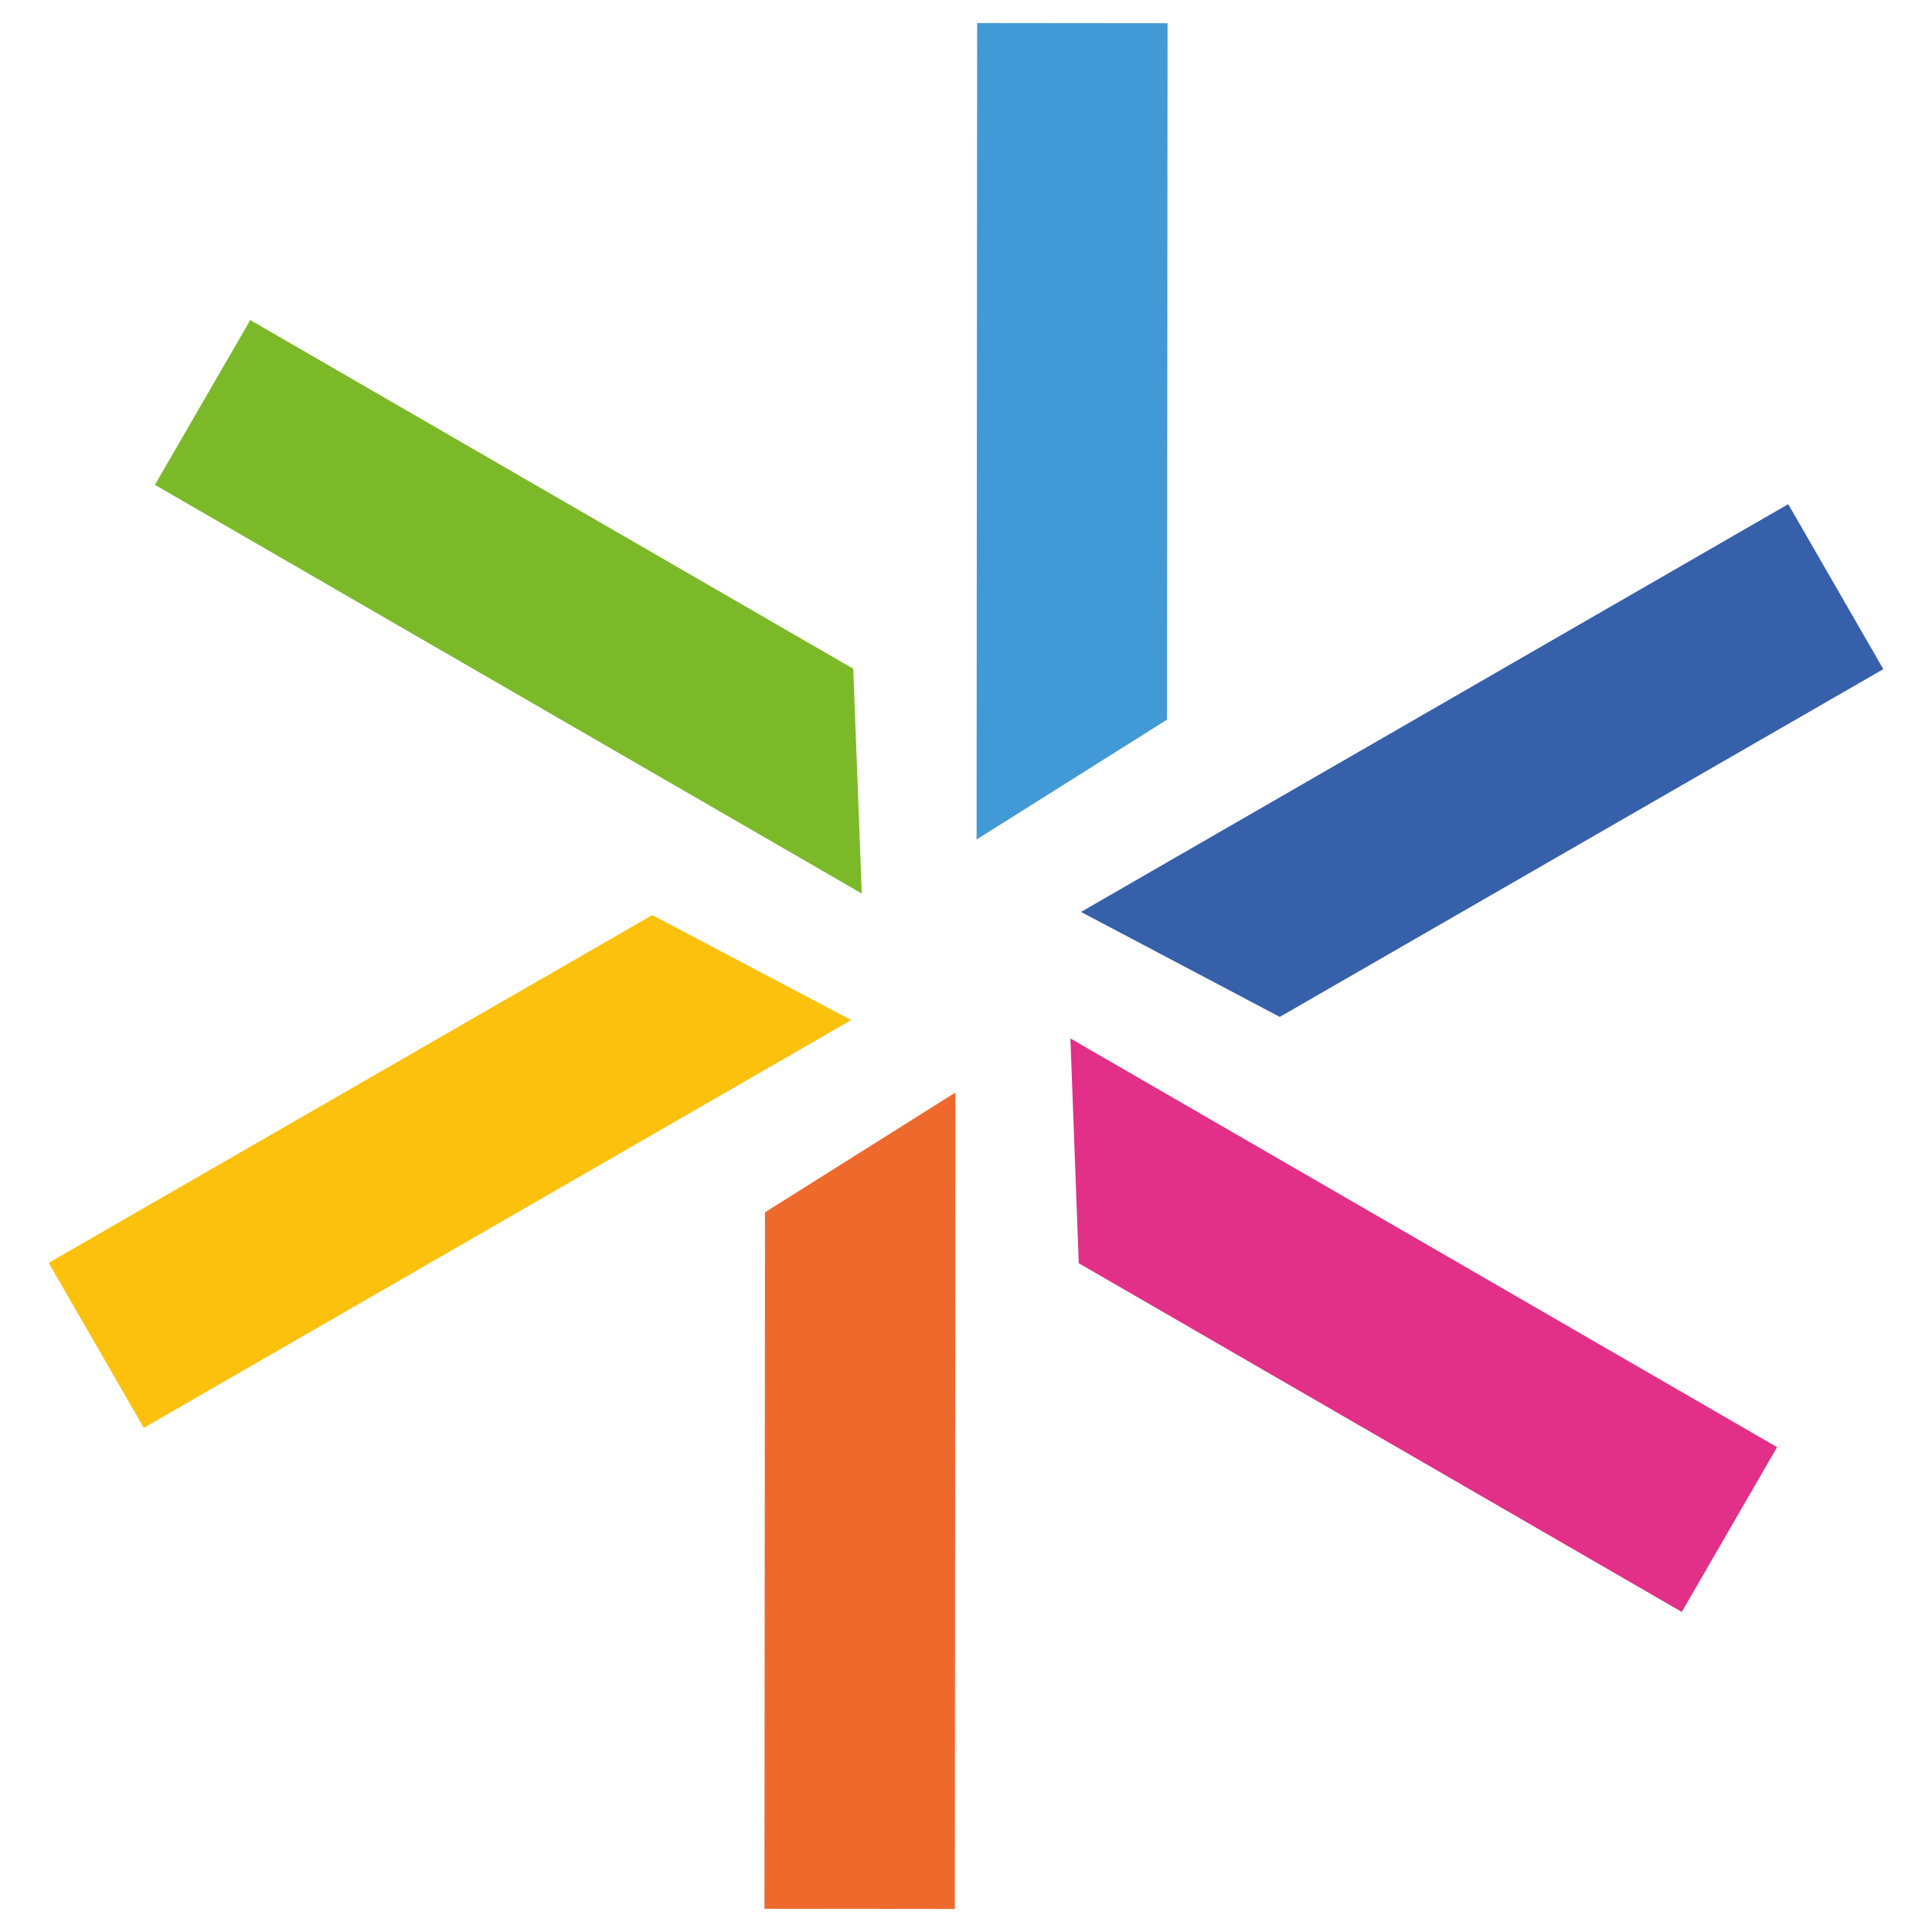
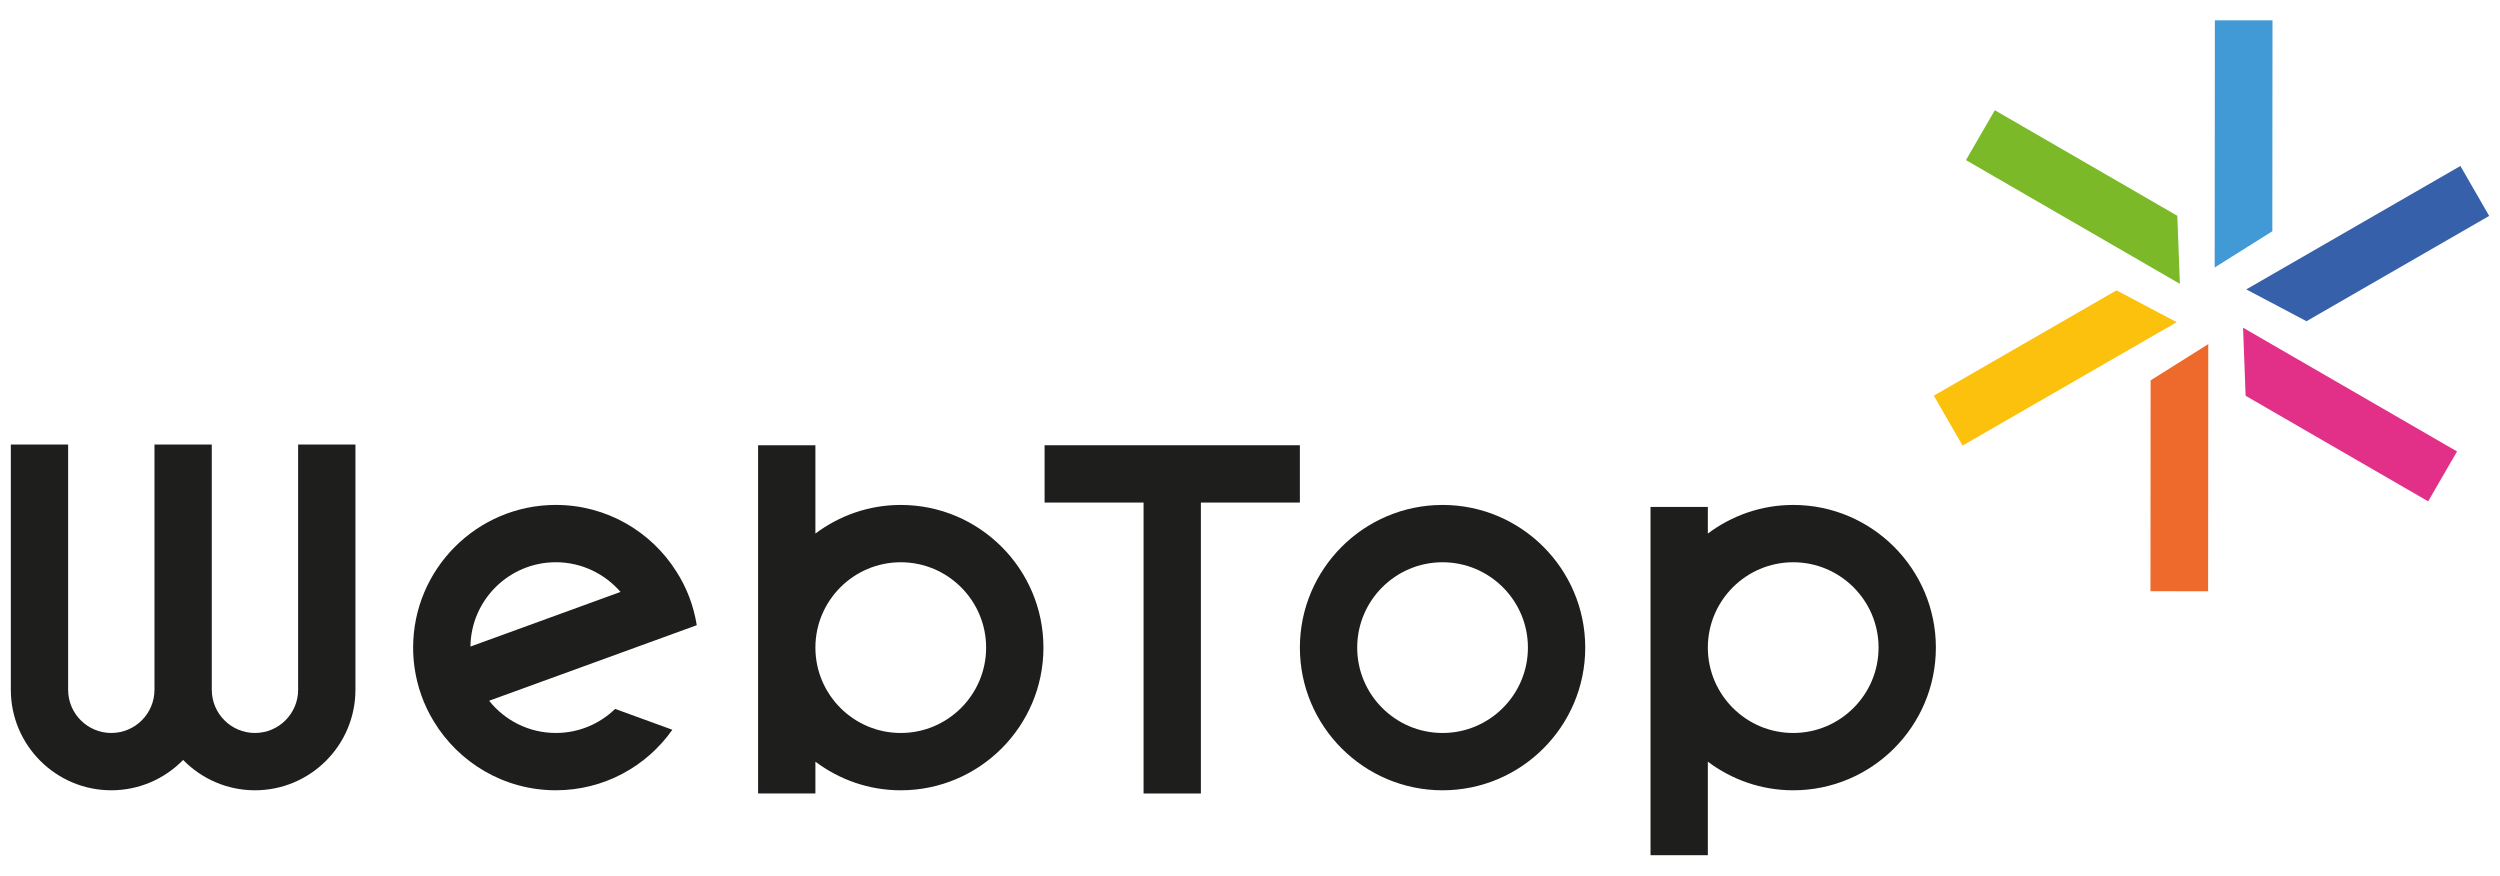
- <svg xmlns="http://www.w3.org/2000/svg" id="Livello_1" data-name="Livello 1" viewBox="0 0 104 104">
-   <polygon class="cls-3" points="68.89 54.74 101.38 36.02 96.26 27.14 58.19 49.09 68.89 54.74" fill="#3760aa" />
-   <polygon class="cls-5" points="62.85 1.25 52.6 1.24 52.57 45.19 62.82 38.74 62.85 1.25" fill="#4199d5" />
-   <polygon class="cls-2" points="45.93 36 13.47 17.23 8.34 26.1 46.39 48.1 45.93 36" fill="#7bb929" />
-   <polygon class="cls-4" points="35.11 49.26 2.62 67.98 7.74 76.86 45.82 54.91 35.11 49.26" fill="#fcc10c" />
-   <polygon class="cls-6" points="41.15 102.75 51.4 102.76 51.43 58.81 41.18 65.26 41.15 102.75" fill="#ed6a2c" />
-   <polygon class="cls-1" points="58.07 68 90.53 86.77 95.66 77.9 57.62 55.9 58.07 68" fill="#e22f88" />
+ <svg xmlns="http://www.w3.org/2000/svg" id="Livello_1" version="1.1" viewBox="0 0 444.517 155.671">
+   <g>
+     <polygon points="410.109 57.113 442.591 38.39 437.475 29.512 399.401 51.456 410.109 57.113" fill="#3760aa" />
+     <polygon points="404.065 3.62 393.819 3.611 393.785 47.559 404.038 41.113 404.065 3.62" fill="#4199d5" />
+     <polygon points="387.144 38.37 354.69 19.599 349.559 28.47 387.601 50.471 387.144 38.37" fill="#7bb929" />
+     <polygon points="376.323 51.628 343.84 70.35 348.957 79.228 387.033 57.284 376.323 51.628" fill="#fcc10c" />
+     <polygon points="382.367 105.122 392.615 105.13 392.648 61.183 382.394 67.629 382.367 105.122" fill="#ed6a2c" />
+     <polygon points="399.288 70.371 431.744 89.141 436.874 80.27 398.832 58.269 399.288 70.371" fill="#e22f88" />
+   </g>
+   <path fill="#1e1e1c" d="M160.162,89.782c-5.695,0-10.94,1.909-15.178,5.09v-15.704h-10.191v61.92h10.191v-5.658c4.239,3.181,9.483,5.09,15.178,5.09,13.988,0,25.369-11.38,25.369-25.37s-11.38-25.368-25.369-25.368ZM160.162,130.329c-8.369,0-15.178-6.81-15.178-15.179s6.809-15.177,15.178-15.177,15.178,6.808,15.178,15.177-6.809,15.179-15.178,15.179Z" />
+   <path fill="#1e1e1c" d="M256.497,89.782c-13.988,0-25.369,11.38-25.369,25.368s11.38,25.37,25.369,25.37,25.369-11.38,25.369-25.37-11.38-25.368-25.369-25.368ZM256.497,130.329c-8.369,0-15.178-6.81-15.178-15.179s6.809-15.177,15.178-15.177,15.178,6.808,15.178,15.177-6.809,15.179-15.178,15.179Z" />
+   <path fill="#1e1e1c" d="M318.843,89.782c-5.695,0-10.94,1.909-15.178,5.09v-4.732h-10.191v61.92h10.191v-16.63c4.239,3.181,9.483,5.09,15.178,5.09,13.988,0,25.369-11.38,25.369-25.37s-11.38-25.368-25.369-25.368ZM318.843,130.329c-8.369,0-15.178-6.81-15.178-15.179s6.809-15.177,15.178-15.177,15.178,6.808,15.178,15.177-6.809,15.179-15.178,15.179Z" />
+   <polygon fill="#1e1e1c" points="203.334 79.167 185.734 79.167 185.734 89.358 203.334 89.358 203.334 141.088 213.525 141.088 213.525 89.358 231.125 89.358 231.125 79.167 213.525 79.167 203.334 79.167" />
+   <path fill="#1e1e1c" d="M53.009,122.653c0,4.233-3.443,7.675-7.675,7.675s-7.673-3.44-7.676-7.67c0-.002-.001-.003-.001-.005v-43.617h-10.19v43.617c0,.002-.001.003-.001.005-.003,4.231-3.445,7.67-7.676,7.67s-7.675-3.443-7.675-7.675v-43.617H1.925v43.617c0,9.851,8.015,17.866,17.866,17.866,5.003,0,9.525-2.072,12.771-5.396,3.246,3.324,7.769,5.396,12.771,5.396,9.851,0,17.866-8.015,17.866-17.866v-43.617h-10.191v43.617Z" />
+   <path fill="#1e1e1c" d="M123.889,111.164c-.556-3.459-1.791-6.686-3.613-9.527-4.478-7.118-12.43-11.859-21.448-11.859-13.99,0-25.37,11.38-25.37,25.37,0,1.174.077,2.316.232,3.443.479,3.474,1.652,6.732,3.397,9.604,4.432,7.381,12.523,12.322,21.741,12.322,8.555,0,16.136-4.246,20.722-10.762l-10.176-3.706c-2.733,2.656-6.454,4.277-10.546,4.277-4.802,0-9.079-2.239-11.859-5.729l27.038-9.836,9.883-3.598ZM83.649,114.963c.093-8.277,6.871-14.994,15.179-14.994,4.586,0,8.709,2.054,11.504,5.281l-26.683,9.713Z" />
</svg>
